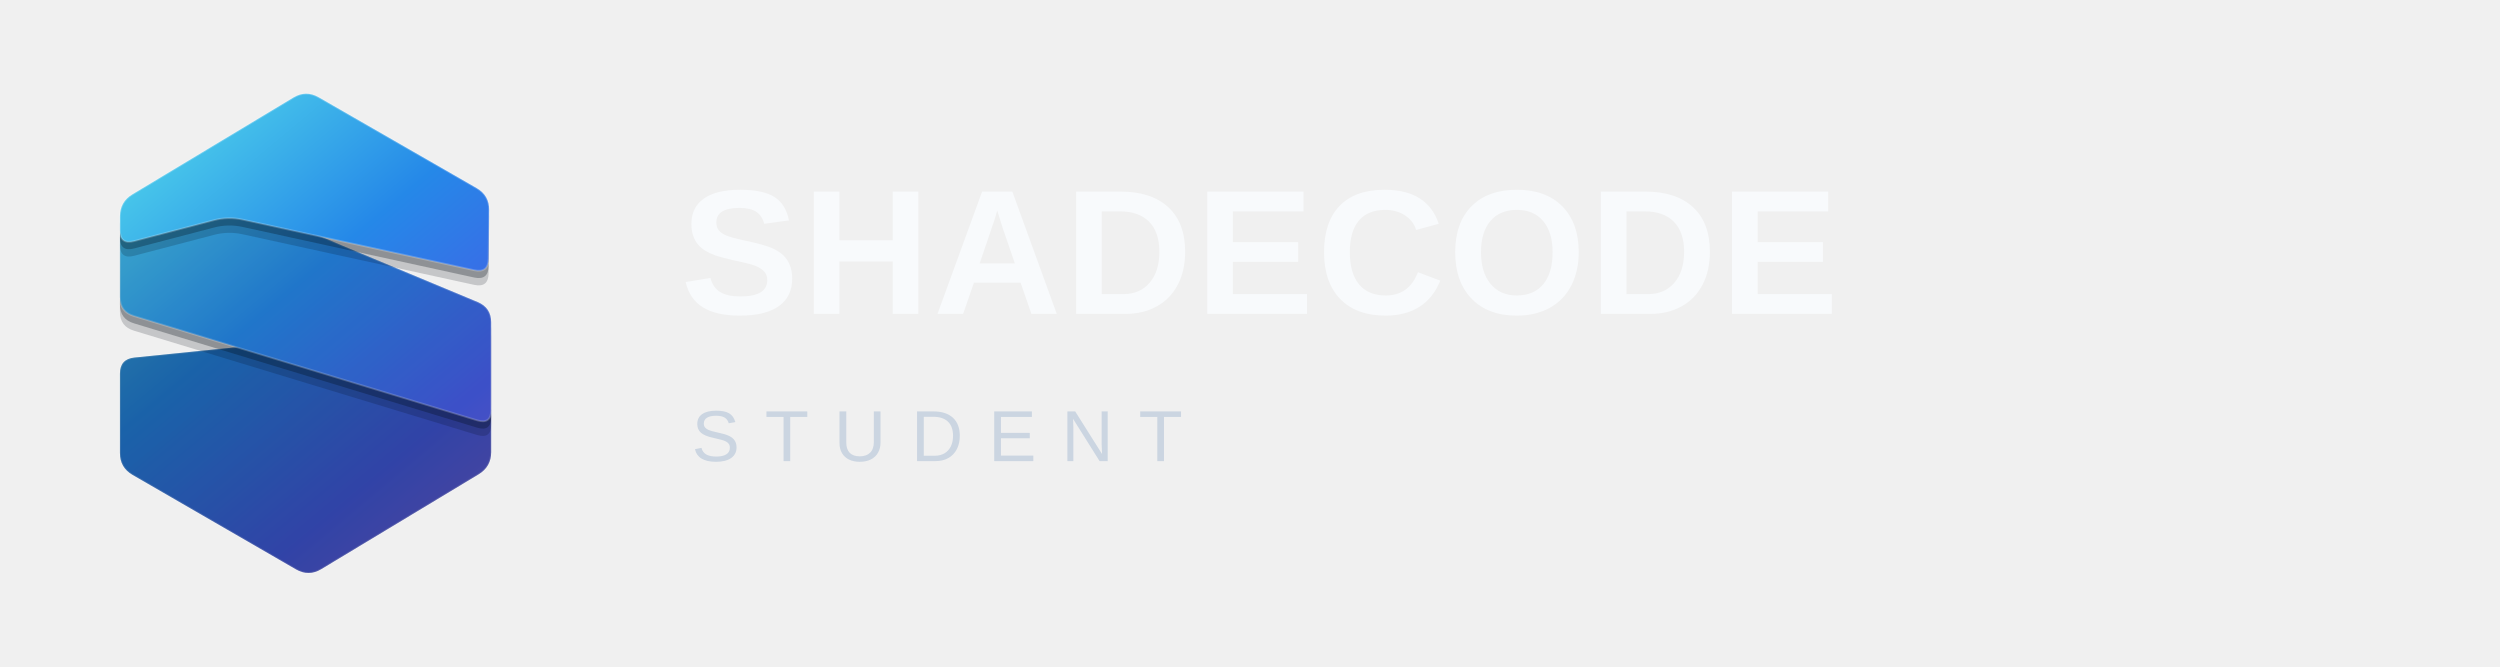
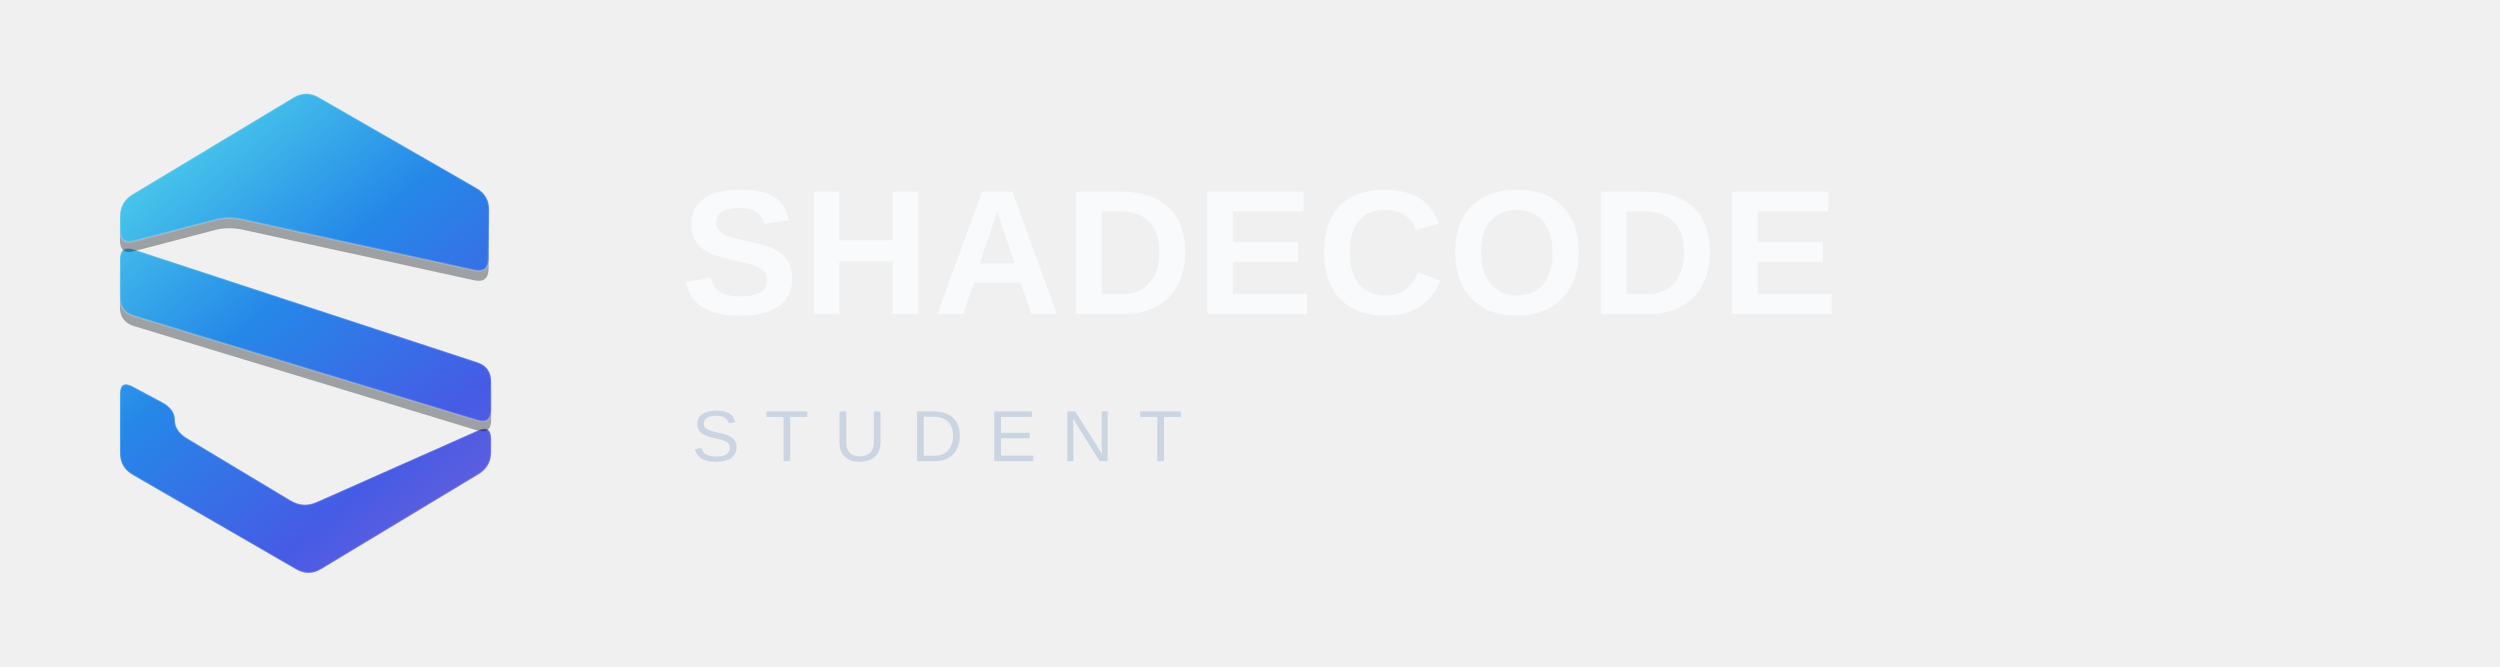
<svg xmlns="http://www.w3.org/2000/svg" viewBox="0 0 900 240" role="img" aria-labelledby="title desc">
  <defs>
    <linearGradient id="sc-mark" x1="70" y1="50" x2="480" y2="540" gradientUnits="userSpaceOnUse">
      <stop offset="0" stop-color="#54DDEB" />
      <stop offset="0.42" stop-color="#2588E8" />
      <stop offset="0.76" stop-color="#465BE5" />
      <stop offset="1" stop-color="#7761D8" />
    </linearGradient>
  </defs>
  <g transform="translate(110 120) scale(.33) translate(-275 -290)">
-     <path d="M72.5 334 Q72.5 318 88.4 316.4 L234.1 301.6 Q250 300 265.5 303.9 L384.5 334.1 Q400 338 415.4 342.4 L462.1 355.6 Q477.5 360 477.5 376 L477.5 419.5 Q477.5 435.5 463.8 443.8 L292.2 547.2 Q278.5 555.5 264.6 547.5 L86.4 444.5 Q72.5 436.5 72.5 420.5Z" fill="url(#sc-mark)" stroke="#FFFFFF" stroke-opacity="0.22" stroke-width="2" stroke-linejoin="round" />
-     <path d="M72.5 334 Q72.5 318 88.4 316.4 L234.1 301.6 Q250 300 265.5 303.9 L384.5 334.1 Q400 338 415.4 342.4 L462.1 355.6 Q477.5 360 477.5 376 L477.5 419.5 Q477.5 435.5 463.8 443.8 L292.2 547.2 Q278.5 555.5 264.6 547.5 L86.4 444.5 Q72.5 436.5 72.5 420.5Z" fill="#020B14" fill-opacity="0.3" />
-     <path d="M72.5 186 Q72.5 170 88 166.1 L175 143.9 Q190.5 140 205.2 146.4 L285.3 181.6 Q300 188 314.8 194.2 L462.7 255.8 Q477.5 262 477.5 278 L477.5 373.5 Q477.5 389.5 462.2 384.9 L87.8 271.1 Q72.5 266.5 72.5 250.5Z" fill="#020B14" fill-opacity="0.28" transform="translate(0 8)" />
-     <path d="M72.5 186 Q72.5 170 88 166.1 L175 143.9 Q190.5 140 205.2 146.4 L285.3 181.6 Q300 188 314.8 194.2 L462.7 255.8 Q477.5 262 477.5 278 L477.5 373.5 Q477.5 389.5 462.2 384.9 L87.8 271.1 Q72.5 266.5 72.5 250.5Z" fill="#020B14" fill-opacity="0.18" transform="translate(0 16)" />
-     <path d="M72.5 186 Q72.5 170 88 166.1 L175 143.9 Q190.5 140 205.2 146.4 L285.3 181.6 Q300 188 314.8 194.2 L462.7 255.8 Q477.5 262 477.5 278 L477.5 373.5 Q477.5 389.5 462.2 384.9 L87.8 271.1 Q72.5 266.5 72.5 250.5Z" fill="url(#sc-mark)" stroke="#FFFFFF" stroke-opacity="0.22" stroke-width="2" stroke-linejoin="round" />
-     <path d="M72.5 186 Q72.5 170 88 166.1 L175 143.9 Q190.5 140 205.2 146.4 L285.3 181.6 Q300 188 314.8 194.2 L462.7 255.8 Q477.5 262 477.5 278 L477.5 373.5 Q477.5 389.5 462.2 384.9 L87.8 271.1 Q72.5 266.5 72.5 250.5Z" fill="#020B14" fill-opacity="0.14" />
-     <path d="M72.5 162.5 Q72.5 146.5 86.2 138.3 L261.8 32.7 Q275.5 24.5 289.4 32.5 L461.6 131.5 Q475.5 139.5 475.3 155.5 L474.7 208.5 Q474.5 224.5 458.9 221.1 L206.1 165.9 Q190.5 162.5 175 166.6 L88 189.4 Q72.5 193.5 72.5 177.5Z" fill="#020B14" fill-opacity="0.28" transform="translate(0 8)" />
-     <path d="M72.5 162.5 Q72.5 146.5 86.2 138.3 L261.8 32.7 Q275.5 24.5 289.4 32.5 L461.6 131.5 Q475.5 139.5 475.3 155.5 L474.7 208.5 Q474.5 224.5 458.9 221.1 L206.1 165.9 Q190.5 162.5 175 166.6 L88 189.4 Q72.5 193.5 72.5 177.5Z" fill="#020B14" fill-opacity="0.18" transform="translate(0 16)" />
-     <path d="M72.5 162.5 Q72.5 146.5 86.2 138.3 L261.8 32.7 Q275.5 24.5 289.4 32.5 L461.6 131.5 Q475.5 139.5 475.3 155.5 L474.7 208.5 Q474.5 224.5 458.9 221.1 L206.1 165.9 Q190.5 162.5 175 166.6 L88 189.4 Q72.5 193.5 72.5 177.5Z" fill="url(#sc-mark)" stroke="#FFFFFF" stroke-opacity="0.22" stroke-width="2" stroke-linejoin="round" />
+     <path d="M72.5 356.5 Q72.5 340.5 86.6 348 L118.4 365 Q132.5 372.5 132.5 384.5 L132.5 384.5 Q132.5 396.5 146.2 404.7 L258.8 472.3 Q272.5 480.5 287.1 474 L462.9 396 Q477.5 389.5 477.5 405.5 L477.5 419.5 Q477.5 435.5 463.8 443.8 L292.2 547.2 Q278.5 555.5 264.6 547.5 L86.4 444.5 Q72.5 436.5 72.5 420.5Z" fill="url(#sc-mark)" stroke="#FFFFFF" stroke-opacity="0.2" stroke-width="2" stroke-linejoin="round" />
+     <path d="M72.5 209.5 Q72.5 193.5 87.7 198.5 L462.3 321.5 Q477.5 326.5 477.5 342.5 L477.5 373.5 Q477.5 389.5 462.2 384.9 L87.8 271.1 Q72.5 266.5 72.5 250.5Z" fill="#020B14" fill-opacity="0.34" transform="translate(0 11)" />
+     <path d="M72.5 209.5 Q72.5 193.5 87.7 198.5 L462.3 321.5 Q477.5 326.5 477.5 342.5 L477.5 373.5 Q477.5 389.5 462.2 384.9 L87.8 271.1 Q72.5 266.5 72.5 250.5Z" fill="url(#sc-mark)" stroke="#FFFFFF" stroke-opacity="0.2" stroke-width="2" stroke-linejoin="round" />
+     <path d="M72.5 162.5 Q72.5 146.5 86.2 138.3 L261.8 32.7 Q275.5 24.5 289.4 32.5 L461.6 131.5 Q475.5 139.5 475.3 155.5 L474.7 208.5 Q474.5 224.5 458.9 221.1 L206.1 165.9 Q190.5 162.5 175 166.6 L88 189.4 Q72.5 193.5 72.5 177.5Z" fill="#020B14" fill-opacity="0.34" transform="translate(0 11)" />
+     <path d="M72.5 162.5 Q72.5 146.5 86.2 138.3 L261.8 32.7 Q275.5 24.5 289.4 32.5 L461.6 131.5 Q475.5 139.5 475.3 155.5 L474.7 208.5 Q474.5 224.5 458.9 221.1 L206.1 165.9 Q190.5 162.5 175 166.6 L88 189.4 Q72.5 193.5 72.5 177.5Z" fill="url(#sc-mark)" stroke="#FFFFFF" stroke-opacity="0.2" stroke-width="2" stroke-linejoin="round" />
  </g>
  <text x="245" y="113" font-family="Arial,Helvetica,sans-serif" font-size="64" font-weight="650" letter-spacing="1" fill="#F8FAFC">SHADECODE</text>
  <text x="249" y="166" font-family="Arial,Helvetica,sans-serif" font-size="26" font-weight="500" letter-spacing="9" fill="#CBD5E1">STUDENT</text>
</svg>
